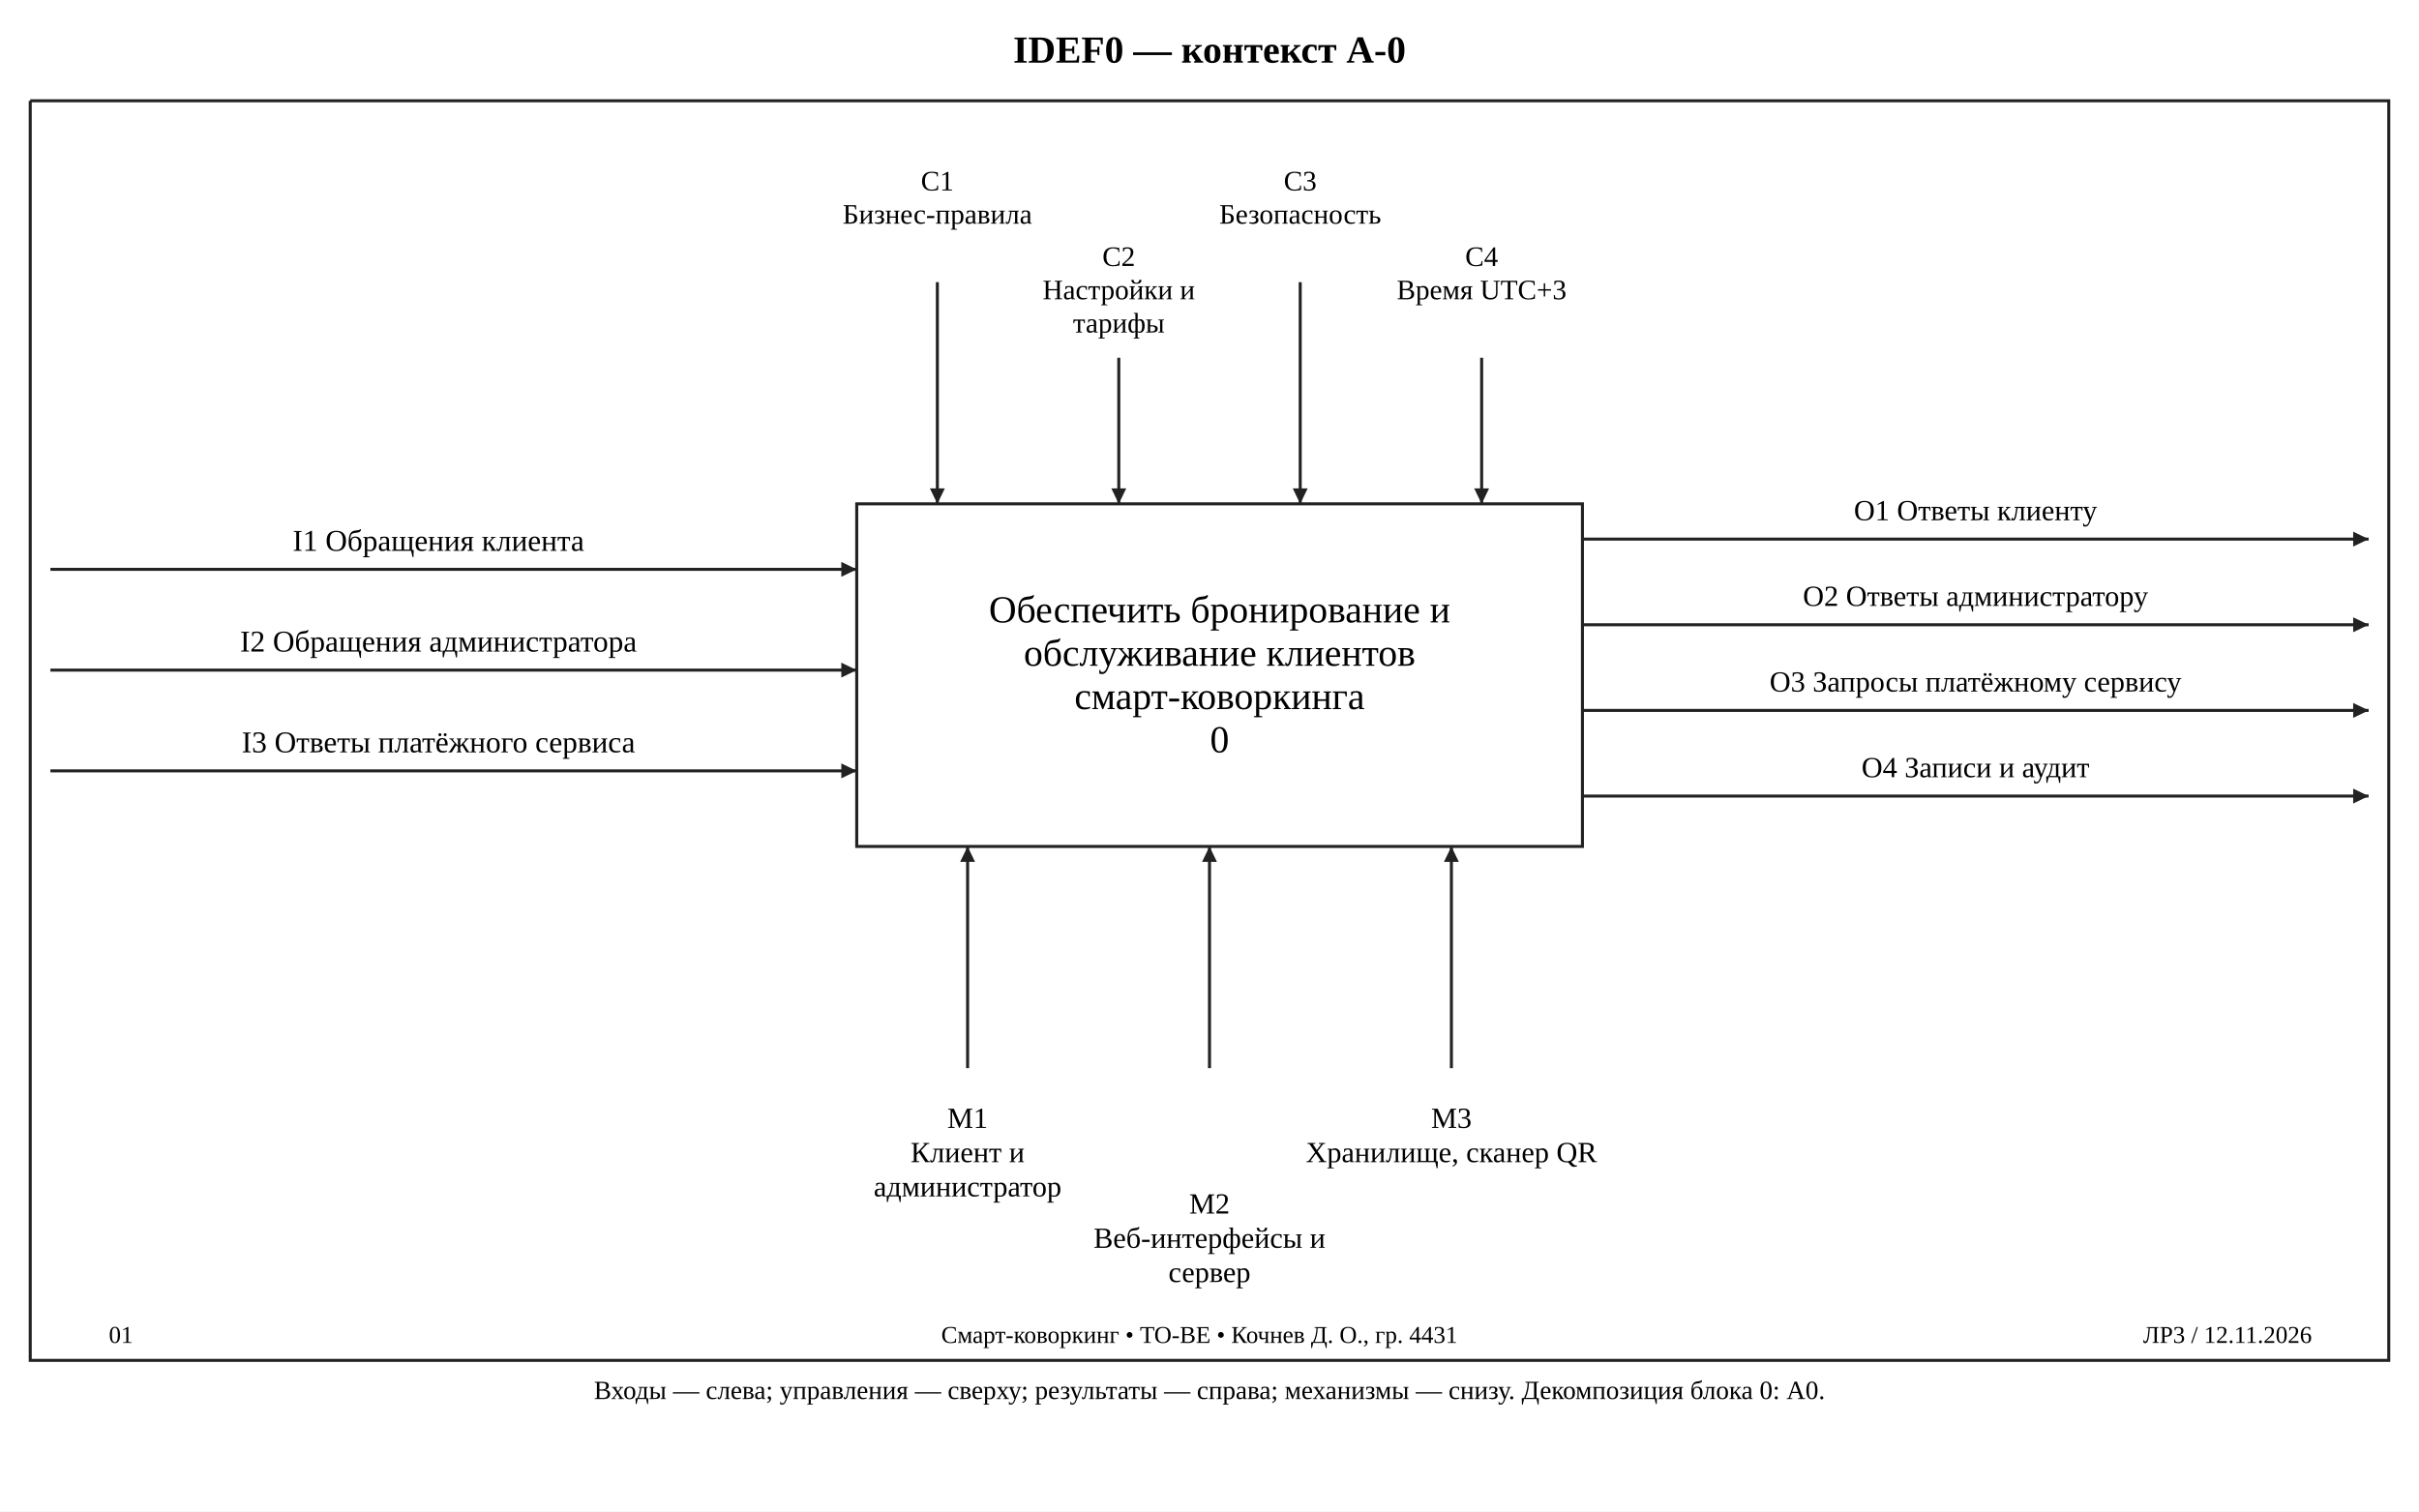
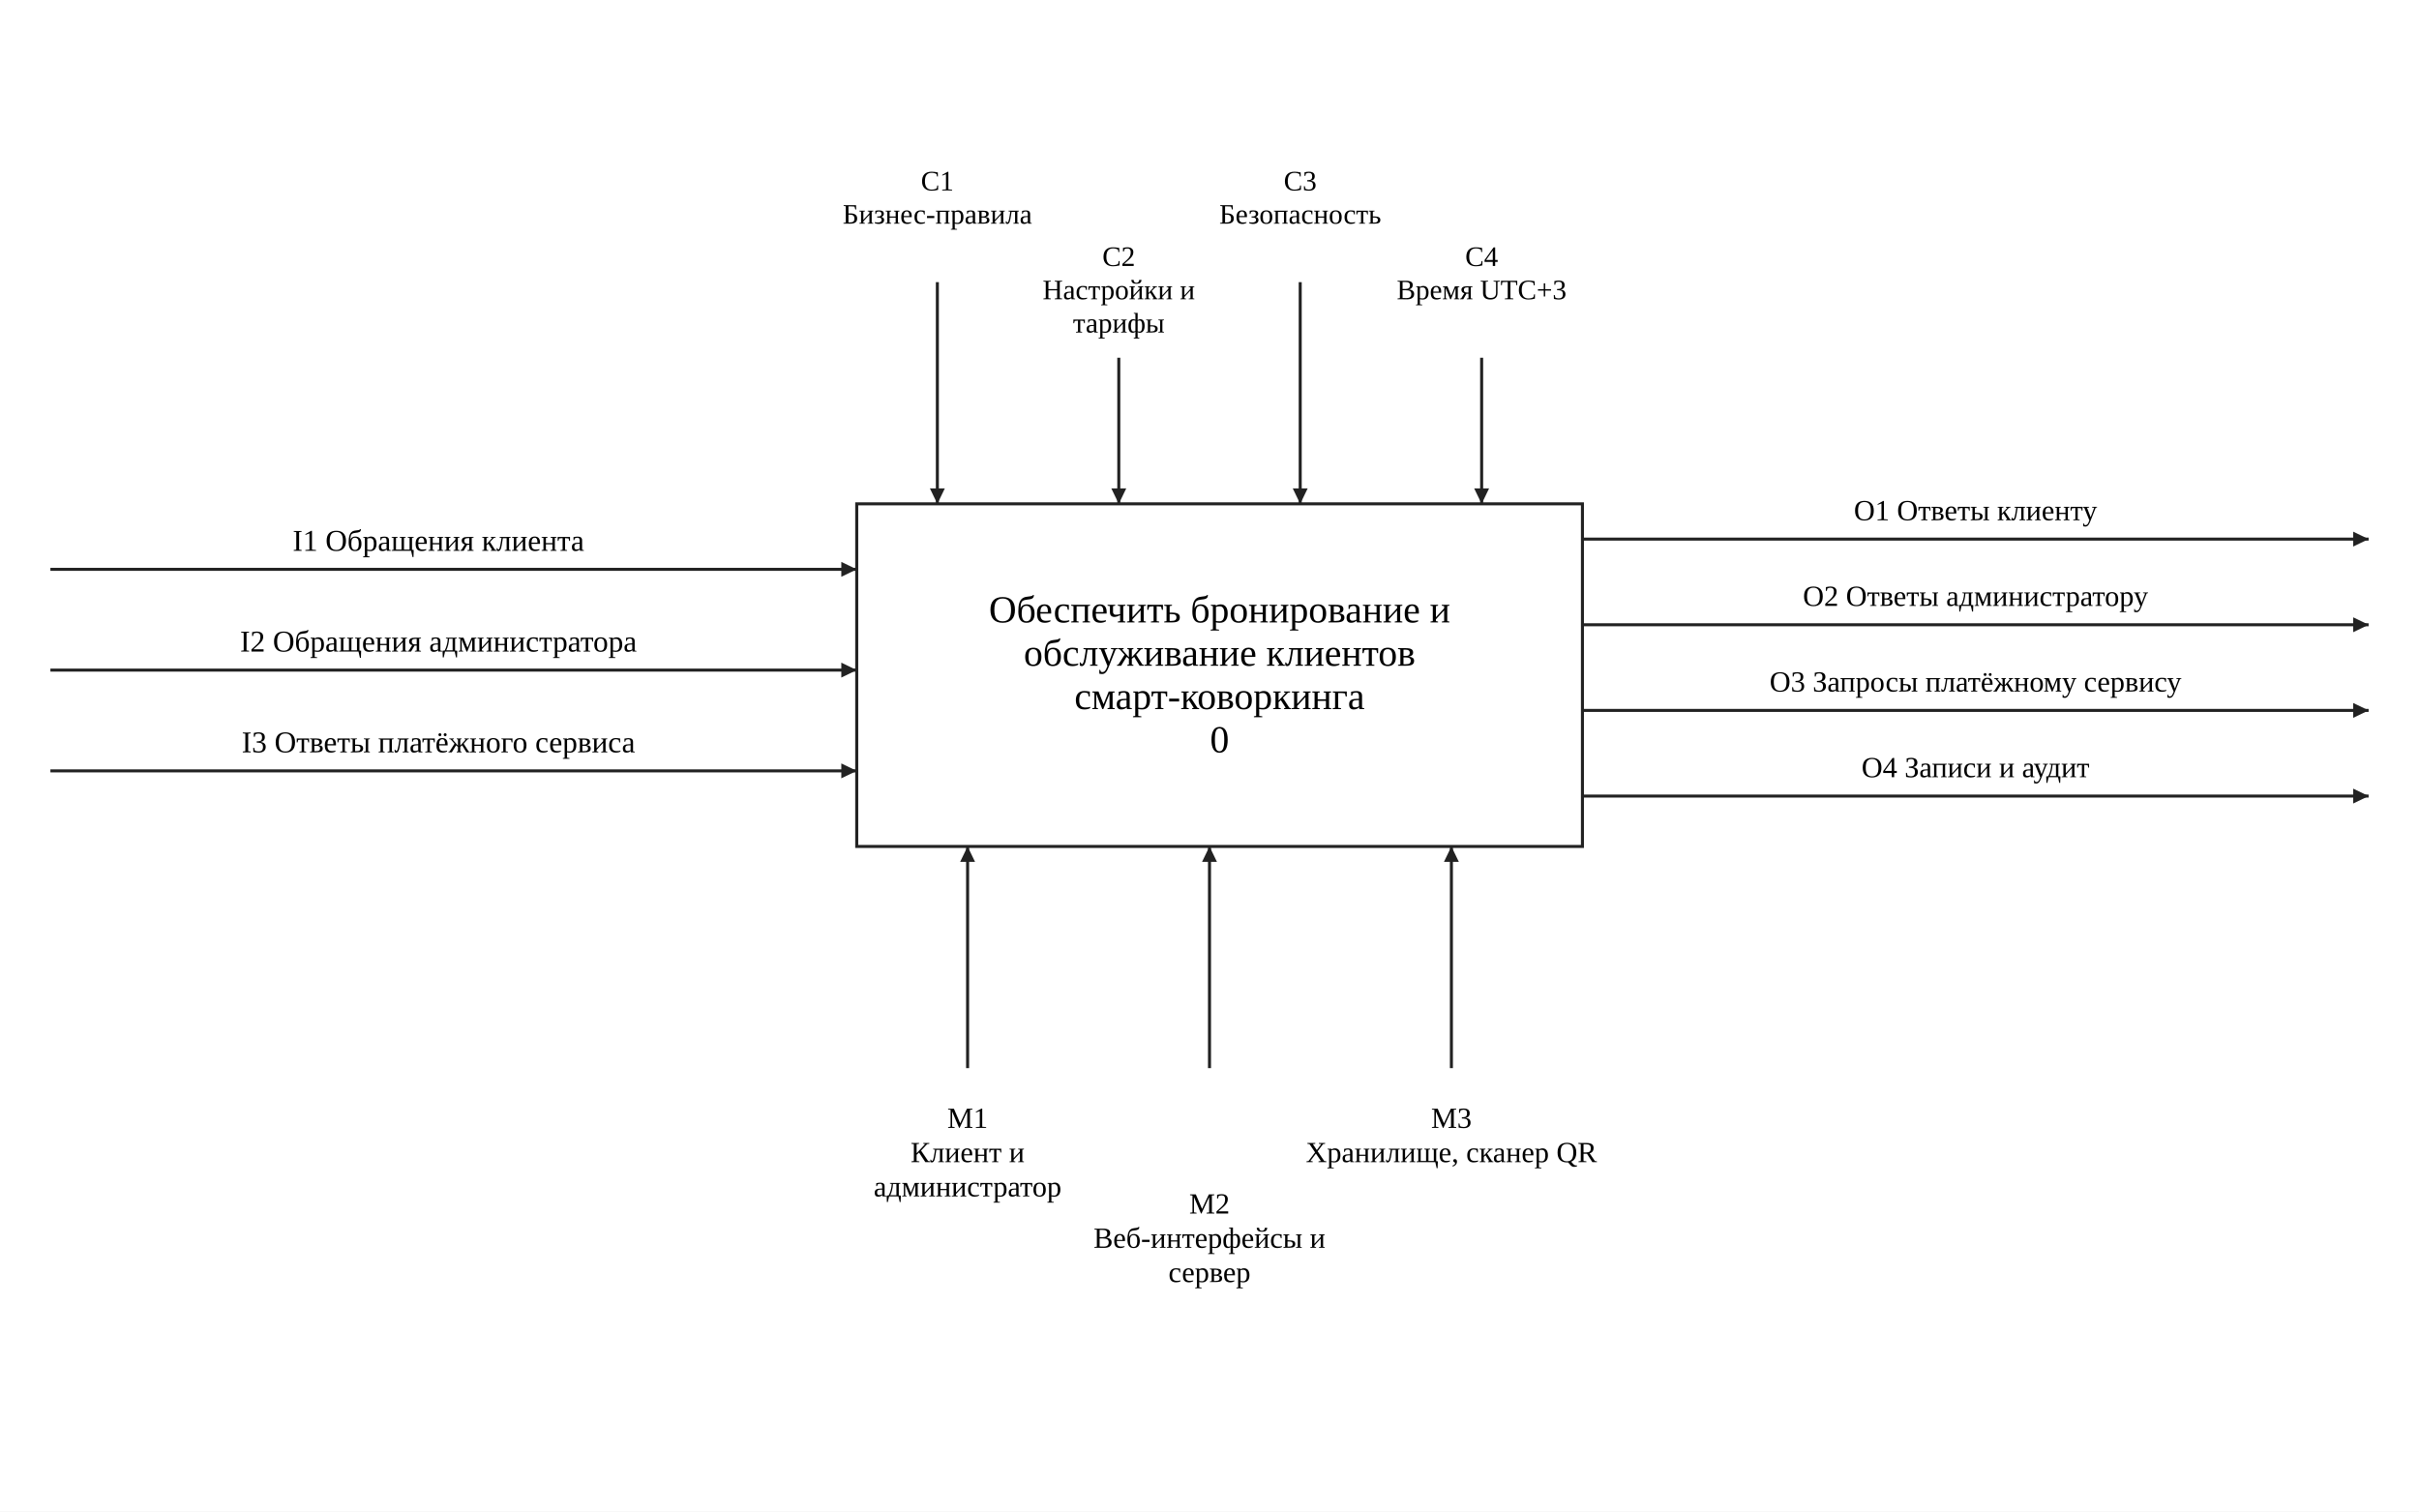
<svg xmlns="http://www.w3.org/2000/svg" width="2400" height="1500" viewBox="0 0 2400 1500">
  <rect width="2400" height="1500" fill="white" />
-   <rect x="1002" y="36" width="396" height="29" fill="white" />
-   <text x="1200" y="62.16" text-anchor="middle" font-family="Times New Roman,serif" font-size="38" font-weight="bold">IDEF0 — контекст A-0</text>
-   <rect x="586" y="1368" width="1228" height="28" fill="white" />
-   <text x="1200" y="1388.32" text-anchor="middle" font-family="Times New Roman,serif" font-size="26" font-weight="normal">Входы — слева; управления — сверху; результаты — справа; механизмы — снизу. Декомпозиция блока 0: A0.</text>
-   <path d="M30,100 L2370,100 L2370,1350 L30,1350 L30,100" fill="none" stroke="#222" stroke-width="3" />
-   <rect x="105" y="1316" width="30" height="19" fill="white" />
-   <text x="120" y="1332.68" text-anchor="middle" font-family="Times New Roman,serif" font-size="24" font-weight="normal">01</text>
-   <rect x="931" y="1316" width="518" height="24" fill="white" />
-   <text x="1190" y="1332.68" text-anchor="middle" font-family="Times New Roman,serif" font-size="24" font-weight="normal">Смарт-коворкинг • TO-BE • Кочнев Д. О., гр. 4431</text>
-   <rect x="2123" y="1316" width="173" height="19" fill="white" />
-   <text x="2210" y="1332.68" text-anchor="middle" font-family="Times New Roman,serif" font-size="24" font-weight="normal">ЛР3 / 12.11.2026</text>
  <rect x="850" y="500" width="720" height="340" rx="0" fill="white" stroke="#222" stroke-width="3" />
-   <rect x="978.0" y="588.5" width="464.0" height="40.0" fill="white" />
+   <rect x="978.0" y="589.5" width="463.0" height="39.0" fill="white" />
  <text x="1210.0" y="617.66" text-anchor="middle" font-family="Times New Roman,serif" font-size="38" font-weight="normal">Обеспечить бронирование и</text>
-   <rect x="1013.0" y="631.5" width="395.0" height="40.0" fill="white" />
+   <rect x="1012.0" y="632.5" width="395.0" height="39.0" fill="white" />
  <text x="1210.0" y="660.66" text-anchor="middle" font-family="Times New Roman,serif" font-size="38" font-weight="normal">обслуживание клиентов</text>
-   <rect x="1063.0" y="684.5" width="294.0" height="30.0" fill="white" />
+   <rect x="1062.0" y="684.5" width="297.0" height="30.0" fill="white" />
  <text x="1210.0" y="703.66" text-anchor="middle" font-family="Times New Roman,serif" font-size="38" font-weight="normal">смарт-коворкинга</text>
-   <rect x="1197.0" y="720.5" width="25.0" height="29.0" fill="white" />
+   <rect x="1197.0" y="719.5" width="25.0" height="30.0" fill="white" />
  <text x="1210.0" y="746.66" text-anchor="middle" font-family="Times New Roman,serif" font-size="38" font-weight="normal">0</text>
  <path d="M50,565 L850,565" fill="none" stroke="#222" stroke-width="3" />
  <polygon points="850,565 834.692,572.394 834.692,557.606" fill="#222" />
-   <rect x="287" y="523" width="295" height="32" fill="white" />
+   <rect x="287" y="524" width="296" height="31" fill="white" />
  <text x="435" y="546.6" text-anchor="middle" font-family="Times New Roman,serif" font-size="30" font-weight="normal">I1 Обращения клиента</text>
  <path d="M50,665 L850,665" fill="none" stroke="#222" stroke-width="3" />
  <polygon points="850,665 834.692,672.394 834.692,657.606" fill="#222" />
-   <rect x="235" y="623" width="400" height="32" fill="white" />
+   <rect x="236" y="624" width="400" height="31" fill="white" />
  <text x="435" y="646.6" text-anchor="middle" font-family="Times New Roman,serif" font-size="30" font-weight="normal">I2 Обращения администратора</text>
  <path d="M50,765 L850,765" fill="none" stroke="#222" stroke-width="3" />
  <polygon points="850,765 834.692,772.394 834.692,757.606" fill="#222" />
-   <rect x="237" y="726" width="396" height="29" fill="white" />
+   <rect x="237" y="725" width="397" height="30" fill="white" />
  <text x="435" y="746.6" text-anchor="middle" font-family="Times New Roman,serif" font-size="30" font-weight="normal">I3 Ответы платёжного сервиса</text>
  <path d="M930,280 L930,500" fill="none" stroke="#222" stroke-width="3" />
  <polygon points="930,500 922.606,484.692 937.394,484.692" fill="#222" />
-   <rect x="911" y="169" width="39" height="22" fill="white" />
+   <rect x="910" y="168" width="39" height="23" fill="white" />
  <text x="930" y="188.96" text-anchor="middle" font-family="Times New Roman,serif" font-size="28" font-weight="normal">C1</text>
-   <rect x="833" y="202" width="195" height="28" fill="white" />
+   <rect x="834" y="201" width="192" height="29" fill="white" />
  <text x="930" y="221.96" text-anchor="middle" font-family="Times New Roman,serif" font-size="28" font-weight="normal">Бизнес-правила</text>
  <path d="M1110,355 L1110,500" fill="none" stroke="#222" stroke-width="3" />
  <polygon points="1110,500 1102.606,484.692 1117.394,484.692" fill="#222" />
-   <rect x="1091" y="244" width="39" height="22" fill="white" />
+   <rect x="1090" y="243" width="39" height="23" fill="white" />
  <text x="1110" y="263.96" text-anchor="middle" font-family="Times New Roman,serif" font-size="28" font-weight="normal">C2</text>
-   <rect x="1031" y="276" width="157" height="29" fill="white" />
+   <rect x="1032" y="276" width="156" height="29" fill="white" />
  <text x="1110" y="296.96" text-anchor="middle" font-family="Times New Roman,serif" font-size="28" font-weight="normal">Настройки и</text>
-   <rect x="1062" y="309" width="97" height="29" fill="white" />
+   <rect x="1062" y="308" width="96" height="30" fill="white" />
  <text x="1110" y="329.96" text-anchor="middle" font-family="Times New Roman,serif" font-size="28" font-weight="normal">тарифы</text>
  <path d="M1290,280 L1290,500" fill="none" stroke="#222" stroke-width="3" />
  <polygon points="1290,500 1282.606,484.692 1297.394,484.692" fill="#222" />
-   <rect x="1271" y="169" width="39" height="22" fill="white" />
+   <rect x="1270" y="168" width="39" height="23" fill="white" />
  <text x="1290" y="188.96" text-anchor="middle" font-family="Times New Roman,serif" font-size="28" font-weight="normal">C3</text>
-   <rect x="1207" y="202" width="167" height="22" fill="white" />
+   <rect x="1208" y="201" width="164" height="23" fill="white" />
  <text x="1290" y="221.96" text-anchor="middle" font-family="Times New Roman,serif" font-size="28" font-weight="normal">Безопасность</text>
  <path d="M1470,355 L1470,500" fill="none" stroke="#222" stroke-width="3" />
  <polygon points="1470,500 1462.606,484.692 1477.394,484.692" fill="#222" />
-   <rect x="1451" y="244" width="39" height="22" fill="white" />
+   <rect x="1450" y="243" width="39" height="23" fill="white" />
  <text x="1470" y="263.96" text-anchor="middle" font-family="Times New Roman,serif" font-size="28" font-weight="normal">C4</text>
-   <rect x="1383" y="277" width="174" height="28" fill="white" />
+   <rect x="1382" y="276" width="175" height="29" fill="white" />
  <text x="1470" y="296.96" text-anchor="middle" font-family="Times New Roman,serif" font-size="28" font-weight="normal">Время UTC+3</text>
  <path d="M1570,535 L2350,535" fill="none" stroke="#222" stroke-width="3" />
  <polygon points="2350,535 2334.692,542.394 2334.692,527.606" fill="#222" />
-   <rect x="1836" y="496" width="248" height="29" fill="white" />
+   <rect x="1835" y="496" width="250" height="29" fill="white" />
  <text x="1960" y="516.28" text-anchor="middle" font-family="Times New Roman,serif" font-size="29" font-weight="normal">O1 Ответы клиенту</text>
  <path d="M1570,620 L2350,620" fill="none" stroke="#222" stroke-width="3" />
  <polygon points="2350,620 2334.692,627.394 2334.692,612.606" fill="#222" />
-   <rect x="1786" y="581" width="349" height="29" fill="white" />
+   <rect x="1783" y="581" width="355" height="29" fill="white" />
  <text x="1960" y="601.28" text-anchor="middle" font-family="Times New Roman,serif" font-size="29" font-weight="normal">O2 Ответы администратору</text>
  <path d="M1570,705 L2350,705" fill="none" stroke="#222" stroke-width="3" />
  <polygon points="2350,705 2334.692,712.394 2334.692,697.606" fill="#222" />
-   <rect x="1753" y="666" width="415" height="29" fill="white" />
+   <rect x="1750" y="666" width="421" height="29" fill="white" />
  <text x="1960" y="686.28" text-anchor="middle" font-family="Times New Roman,serif" font-size="29" font-weight="normal">O3 Запросы платёжному сервису</text>
  <path d="M1570,790 L2350,790" fill="none" stroke="#222" stroke-width="3" />
  <polygon points="2350,790 2334.692,797.394 2334.692,782.606" fill="#222" />
-   <rect x="1844" y="751" width="233" height="29" fill="white" />
+   <rect x="1840" y="751" width="240" height="29" fill="white" />
  <text x="1960" y="771.28" text-anchor="middle" font-family="Times New Roman,serif" font-size="29" font-weight="normal">O4 Записи и аудит</text>
  <path d="M960,1060 L960,840" fill="none" stroke="#222" stroke-width="3" />
  <polygon points="960,840 967.394,855.308 952.606,855.308" fill="#222" />
-   <rect x="937" y="1099" width="46" height="23" fill="white" />
+   <rect x="936" y="1099" width="47" height="23" fill="white" />
  <text x="960" y="1119.28" text-anchor="middle" font-family="Times New Roman,serif" font-size="29" font-weight="normal">M1</text>
-   <rect x="900" y="1133" width="119" height="23" fill="white" />
+   <rect x="900" y="1133" width="120" height="23" fill="white" />
  <text x="960" y="1153.28" text-anchor="middle" font-family="Times New Roman,serif" font-size="29" font-weight="normal">Клиент и</text>
-   <rect x="864" y="1172" width="192" height="24" fill="white" />
+   <rect x="862" y="1173" width="197" height="23" fill="white" />
  <text x="960" y="1187.28" text-anchor="middle" font-family="Times New Roman,serif" font-size="29" font-weight="normal">администратор</text>
  <path d="M1200,1060 L1200,840" fill="none" stroke="#222" stroke-width="3" />
  <polygon points="1200,840 1207.394,855.308 1192.606,855.308" fill="#222" />
-   <rect x="1177" y="1184" width="46" height="23" fill="white" />
+   <rect x="1176" y="1184" width="47" height="23" fill="white" />
  <text x="1200" y="1204.28" text-anchor="middle" font-family="Times New Roman,serif" font-size="29" font-weight="normal">M2</text>
-   <rect x="1082" y="1215" width="236" height="32" fill="white" />
+   <rect x="1080" y="1217" width="239" height="30" fill="white" />
  <text x="1200" y="1238.28" text-anchor="middle" font-family="Times New Roman,serif" font-size="29" font-weight="normal">Веб-интерфейсы и</text>
-   <rect x="1156" y="1257" width="88" height="24" fill="white" />
+   <rect x="1155" y="1258" width="89" height="23" fill="white" />
  <text x="1200" y="1272.28" text-anchor="middle" font-family="Times New Roman,serif" font-size="29" font-weight="normal">сервер</text>
  <path d="M1440,1060 L1440,840" fill="none" stroke="#222" stroke-width="3" />
  <polygon points="1440,840 1447.394,855.308 1432.606,855.308" fill="#222" />
-   <rect x="1417" y="1099" width="46" height="23" fill="white" />
+   <rect x="1416" y="1099" width="47" height="23" fill="white" />
  <text x="1440" y="1119.28" text-anchor="middle" font-family="Times New Roman,serif" font-size="29" font-weight="normal">M3</text>
-   <rect x="1293" y="1133" width="296" height="29" fill="white" />
+   <rect x="1291" y="1133" width="298" height="29" fill="white" />
  <text x="1440" y="1153.28" text-anchor="middle" font-family="Times New Roman,serif" font-size="29" font-weight="normal">Хранилище, сканер QR</text>
</svg>
